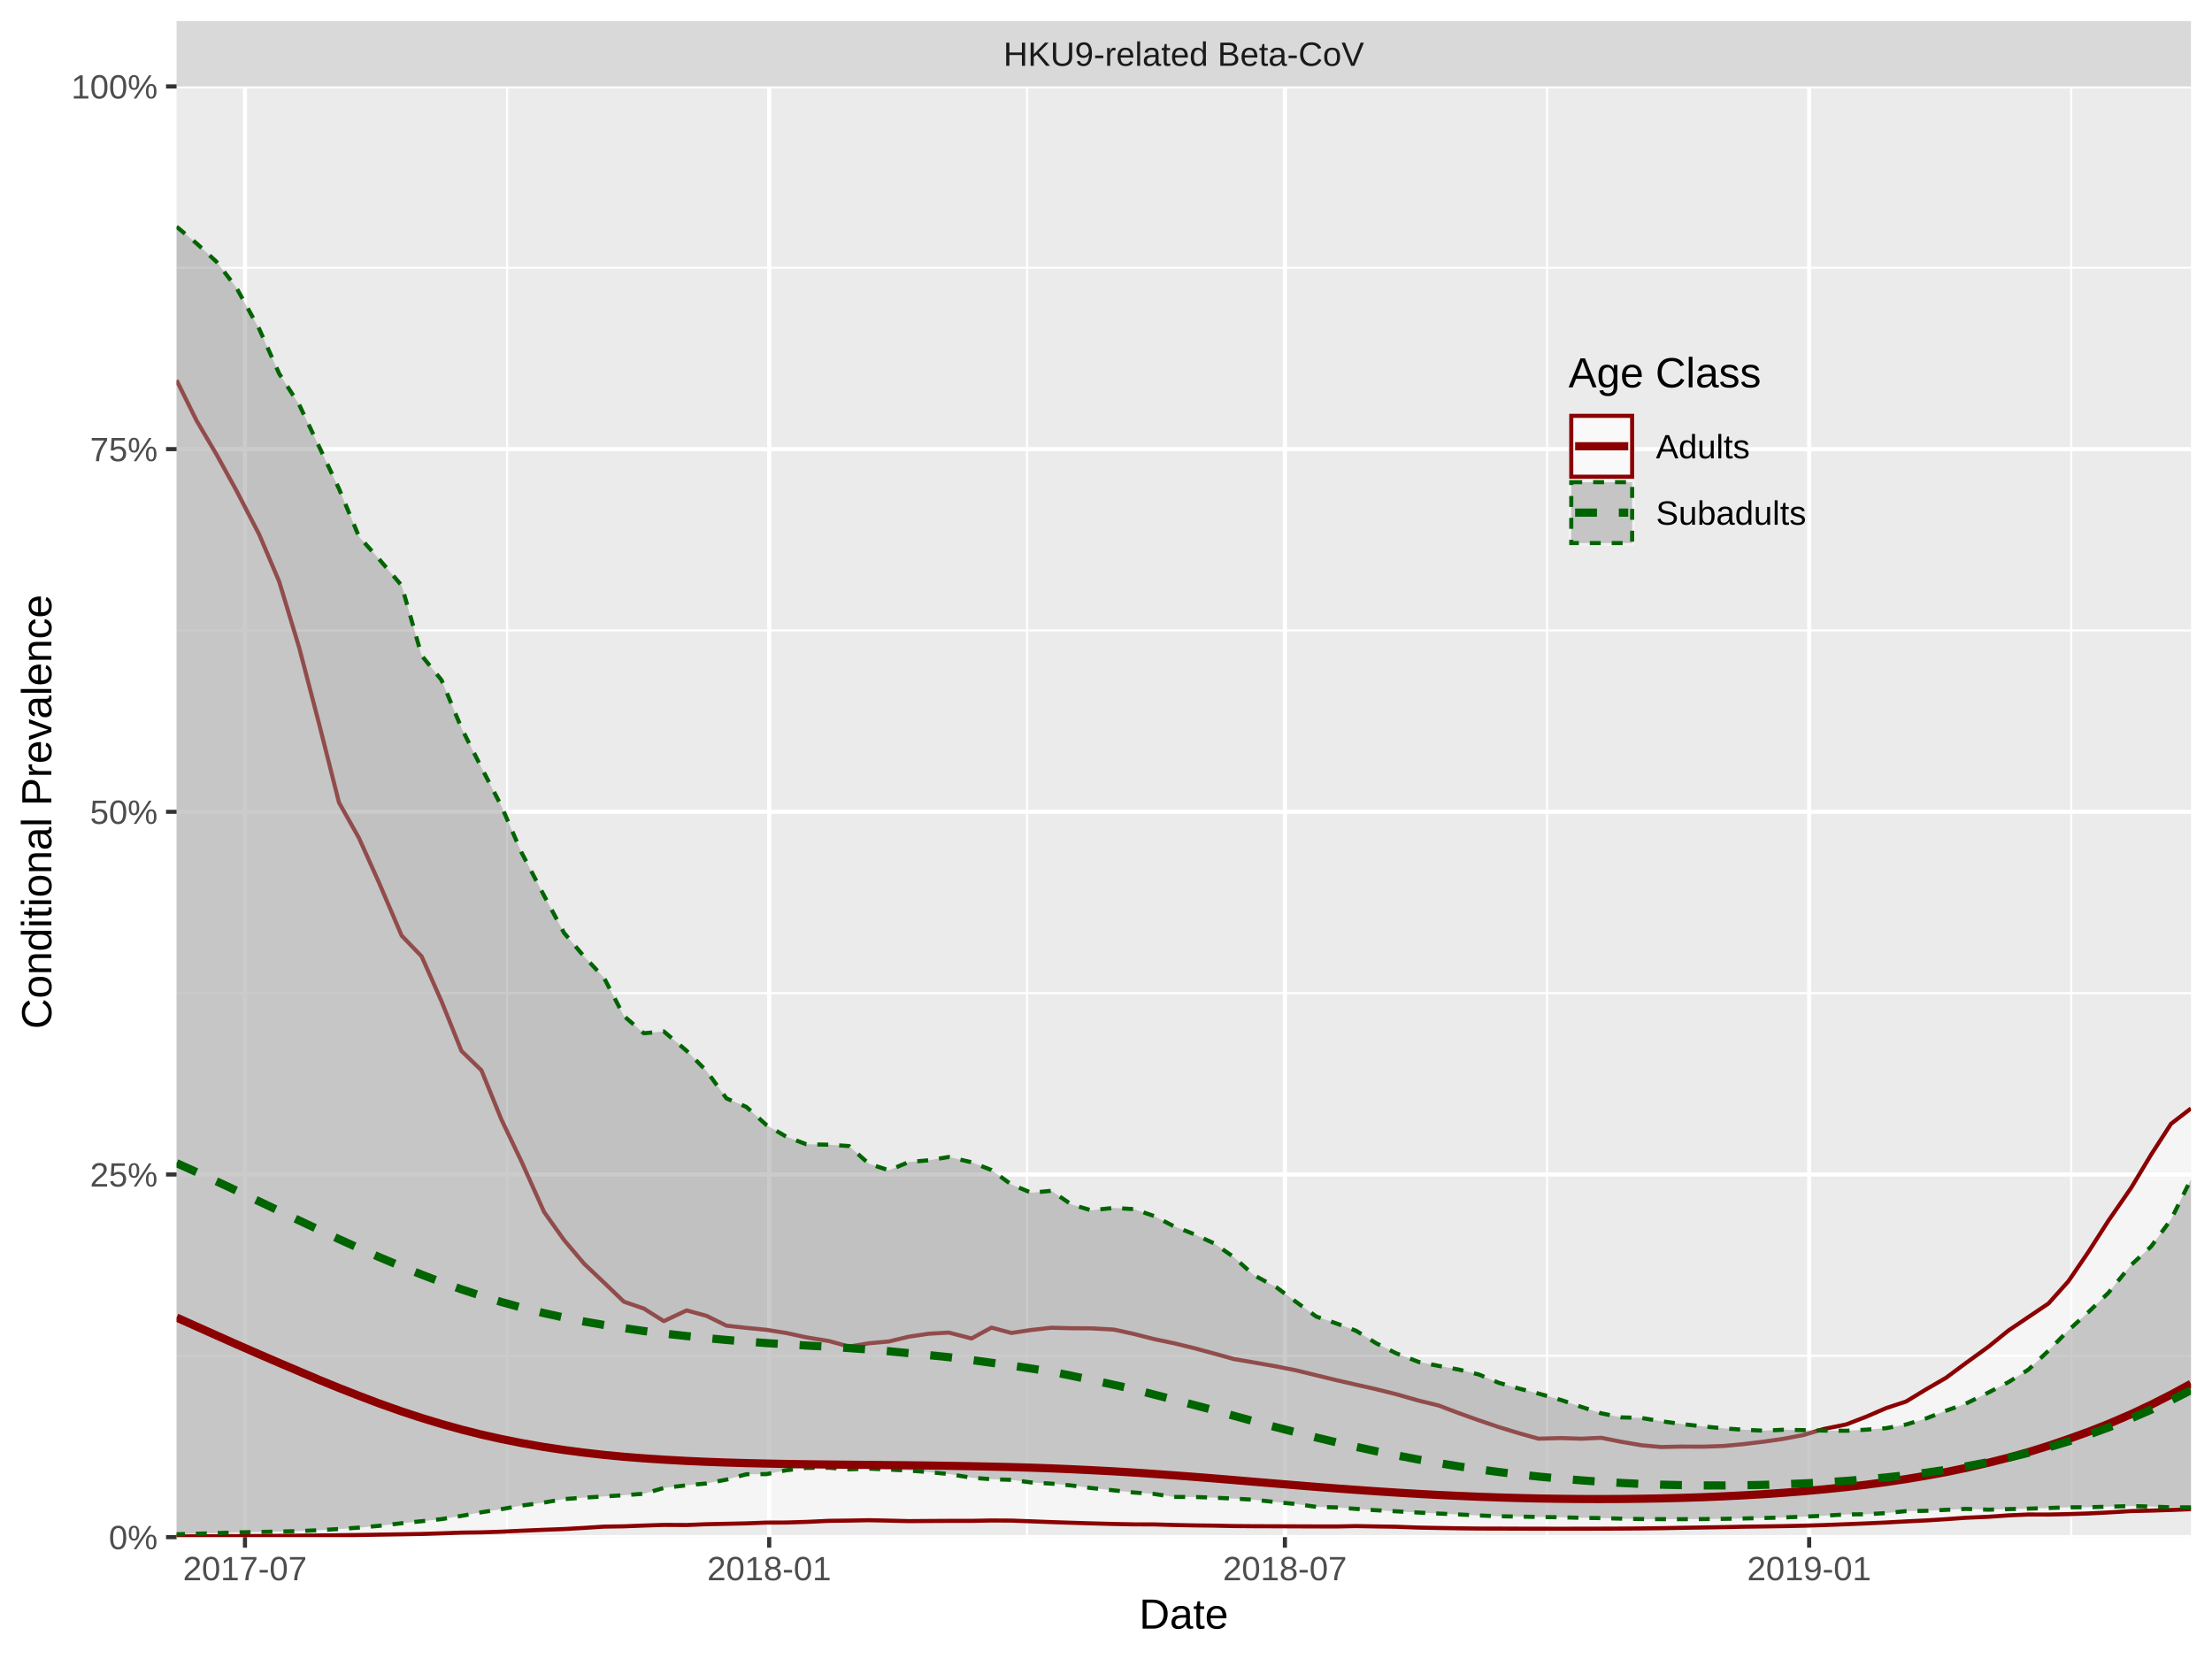
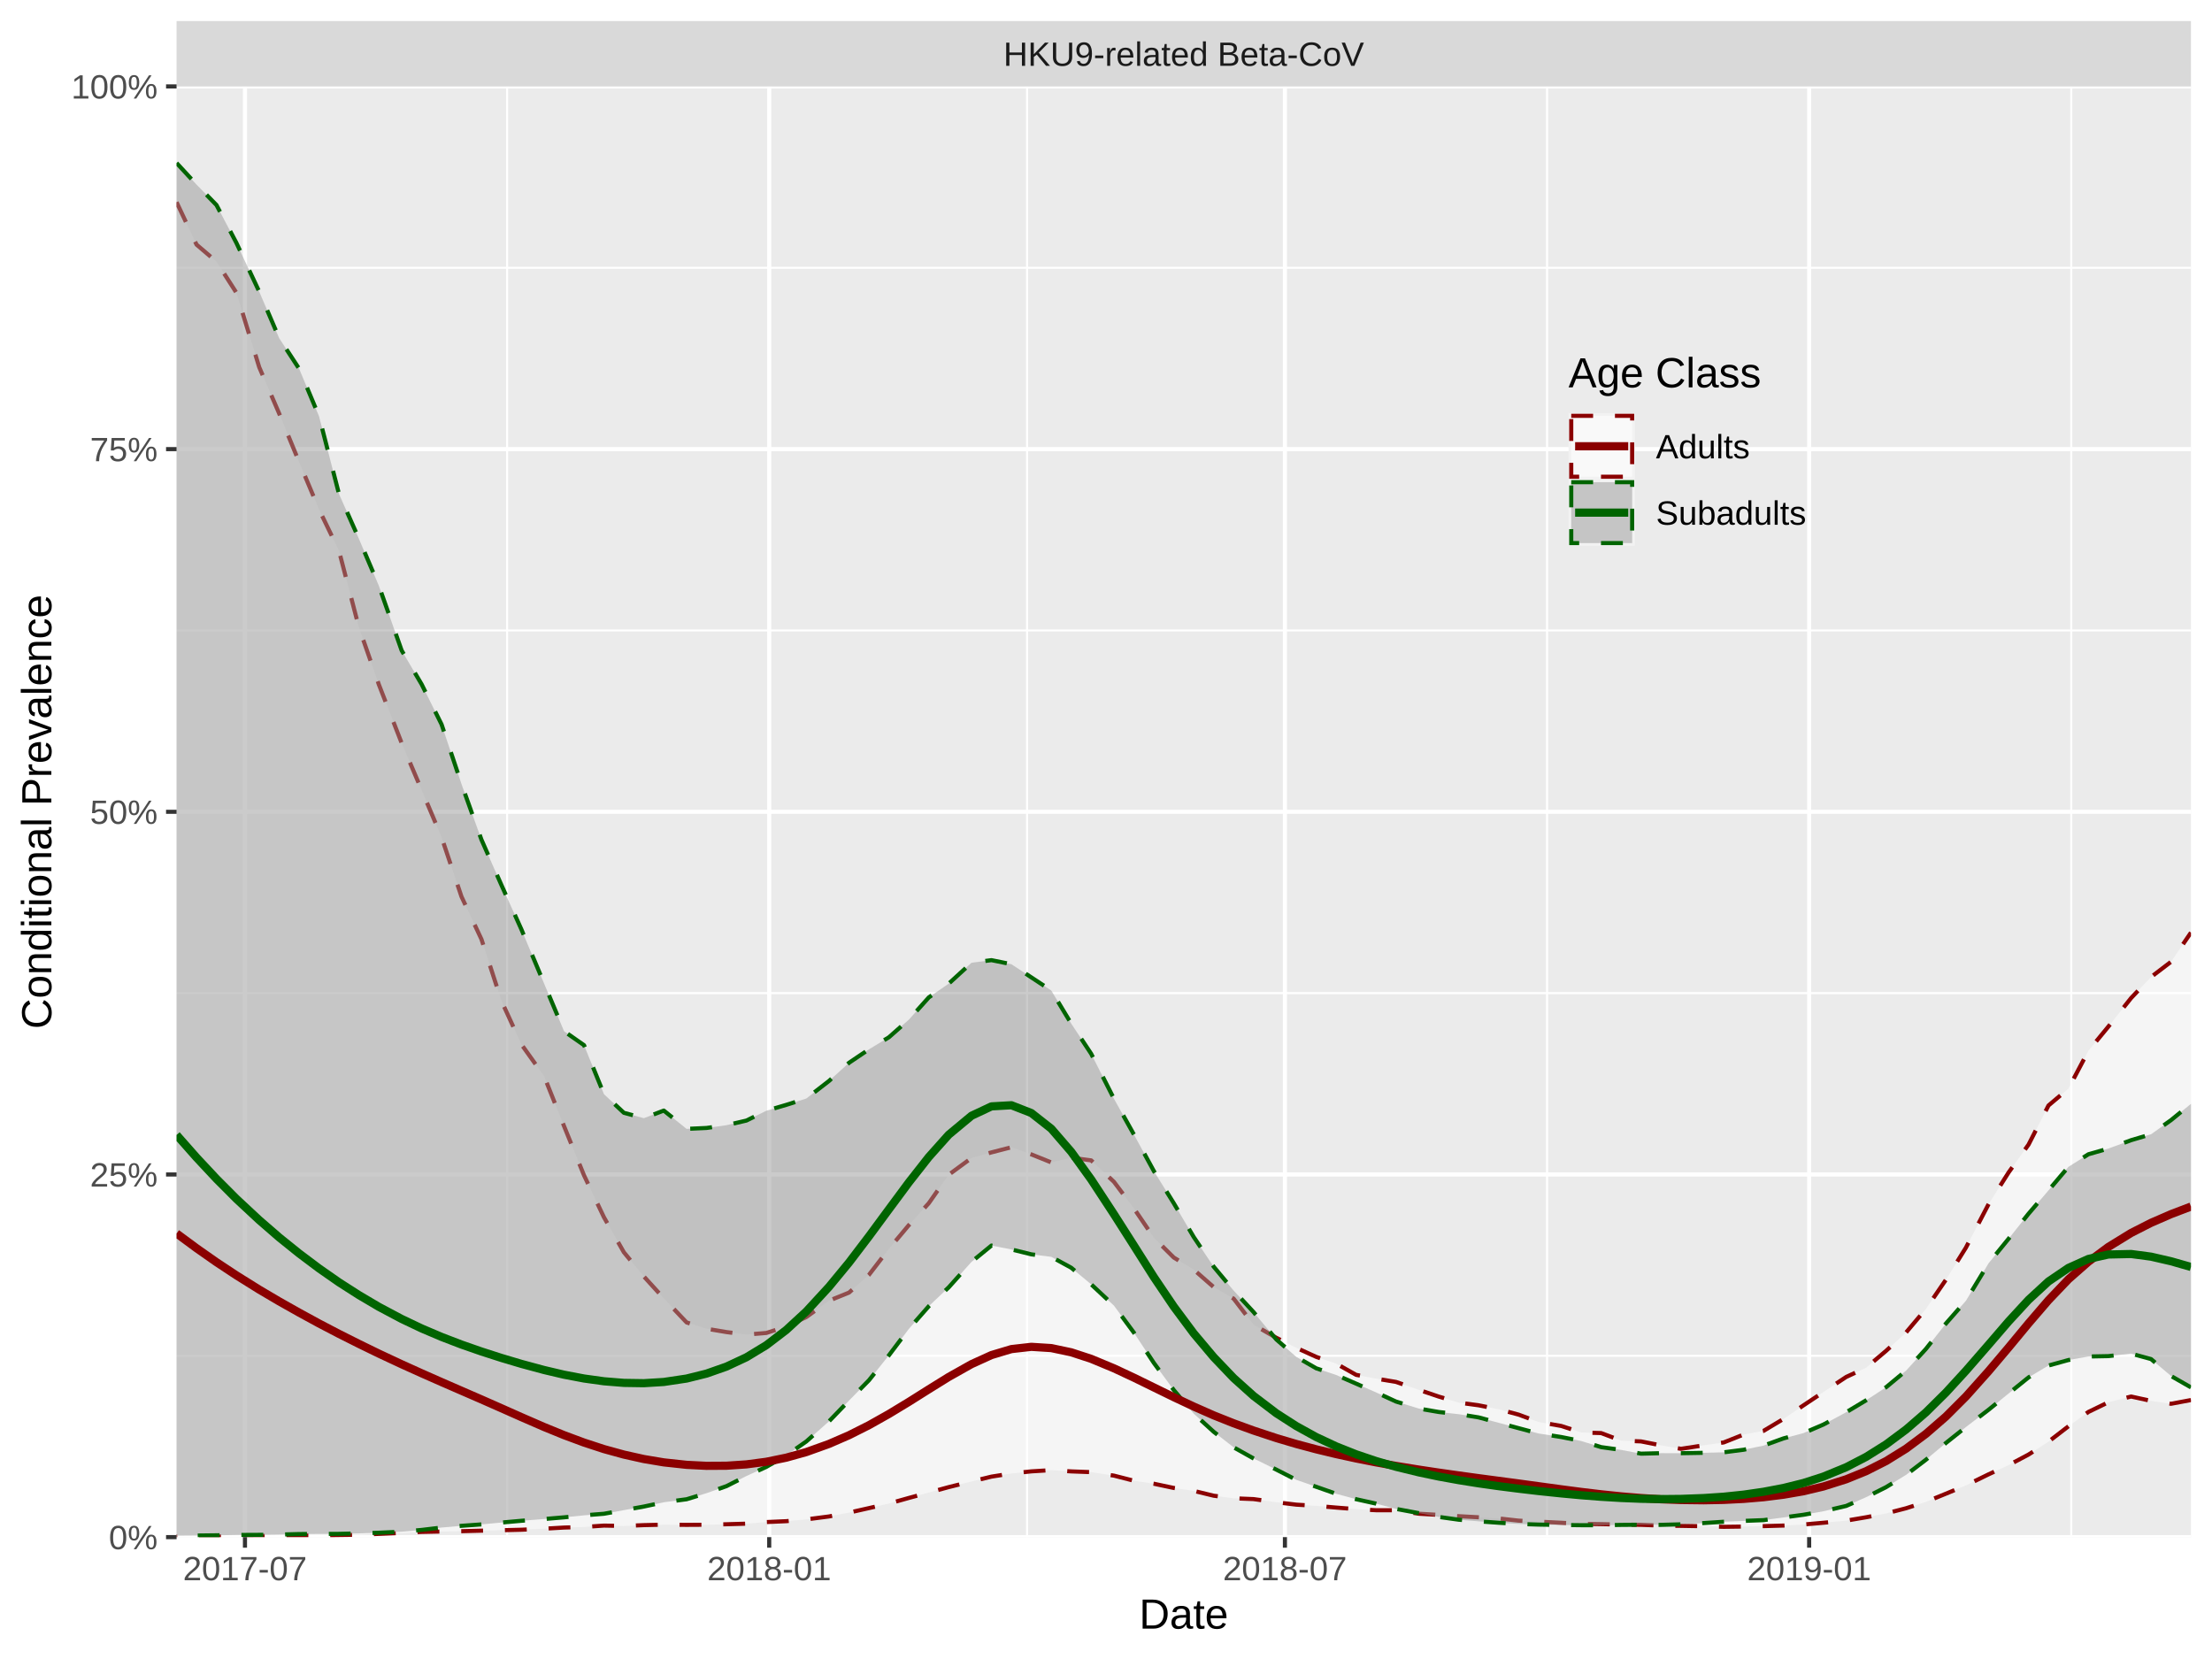
<svg xmlns="http://www.w3.org/2000/svg" class="svglite" width="576.00pt" height="432.00pt" viewBox="0 0 576.00 432.00">
  <defs>
    <style type="text/css">
    .svglite line, .svglite polyline, .svglite polygon, .svglite path, .svglite rect, .svglite circle {
      fill: none;
      stroke: #000000;
      stroke-linecap: round;
      stroke-linejoin: round;
      stroke-miterlimit: 10.00;
    }
    .svglite text {
      white-space: pre;
    }
  </style>
  </defs>
  <rect width="100%" height="100%" style="stroke: none; fill: #FFFFFF;" />
  <defs>
    <clipPath id="cpMC4wMHw1NzYuMDB8MC4wMHw0MzIuMDA=">
      <rect x="0.00" y="0.00" width="576.00" height="432.00" />
    </clipPath>
  </defs>
  <g clip-path="url(#cpMC4wMHw1NzYuMDB8MC4wMHw0MzIuMDA=)">
    <rect x="0.00" y="0.00" width="576.00" height="432.00" style="stroke-width: 1.07; stroke: #FFFFFF; fill: #FFFFFF;" />
  </g>
  <defs>
    <clipPath id="cpNDUuOTh8NTcwLjUyfDIyLjUwfDQwMC4yNw==">
      <rect x="45.98" y="22.50" width="524.54" height="377.76" />
    </clipPath>
  </defs>
  <g clip-path="url(#cpNDUuOTh8NTcwLjUyfDIyLjUwfDQwMC4yNw==)">
    <rect x="45.98" y="22.50" width="524.54" height="377.76" style="stroke-width: 1.07; stroke: none; fill: #EBEBEB;" />
    <polyline points="45.98,353.05 570.52,353.05 " style="stroke-width: 0.53; stroke: #FFFFFF; stroke-linecap: butt;" />
    <polyline points="45.98,258.61 570.52,258.61 " style="stroke-width: 0.53; stroke: #FFFFFF; stroke-linecap: butt;" />
    <polyline points="45.98,164.17 570.52,164.17 " style="stroke-width: 0.53; stroke: #FFFFFF; stroke-linecap: butt;" />
    <polyline points="45.98,69.73 570.52,69.73 " style="stroke-width: 0.53; stroke: #FFFFFF; stroke-linecap: butt;" />
    <polyline points="132.05,400.27 132.05,22.50 " style="stroke-width: 0.53; stroke: #FFFFFF; stroke-linecap: butt;" />
    <polyline points="267.45,400.27 267.45,22.50 " style="stroke-width: 0.53; stroke: #FFFFFF; stroke-linecap: butt;" />
    <polyline points="402.85,400.27 402.85,22.50 " style="stroke-width: 0.53; stroke: #FFFFFF; stroke-linecap: butt;" />
    <polyline points="539.36,400.27 539.36,22.50 " style="stroke-width: 0.53; stroke: #FFFFFF; stroke-linecap: butt;" />
    <polyline points="45.98,400.27 570.52,400.27 " style="stroke-width: 1.07; stroke: #FFFFFF; stroke-linecap: butt;" />
    <polyline points="45.98,305.83 570.52,305.83 " style="stroke-width: 1.07; stroke: #FFFFFF; stroke-linecap: butt;" />
    <polyline points="45.98,211.39 570.52,211.39 " style="stroke-width: 1.07; stroke: #FFFFFF; stroke-linecap: butt;" />
    <polyline points="45.98,116.95 570.52,116.95 " style="stroke-width: 1.07; stroke: #FFFFFF; stroke-linecap: butt;" />
    <polyline points="45.98,22.50 570.52,22.50 " style="stroke-width: 1.07; stroke: #FFFFFF; stroke-linecap: butt;" />
    <polyline points="63.79,400.27 63.79,22.50 " style="stroke-width: 1.07; stroke: #FFFFFF; stroke-linecap: butt;" />
    <polyline points="200.30,400.27 200.30,22.50 " style="stroke-width: 1.07; stroke: #FFFFFF; stroke-linecap: butt;" />
    <polyline points="334.59,400.27 334.59,22.50 " style="stroke-width: 1.07; stroke: #FFFFFF; stroke-linecap: butt;" />
    <polyline points="471.10,400.27 471.10,22.50 " style="stroke-width: 1.07; stroke: #FFFFFF; stroke-linecap: butt;" />
-     <polygon points="45.98,99.01 51.18,109.52 56.37,118.33 61.56,127.74 67.50,139.19 72.69,151.42 77.89,168.58 83.08,188.44 88.27,208.97 93.47,218.22 98.66,229.77 104.59,243.64 109.79,249.04 114.98,260.77 120.17,273.67 125.37,278.72 130.56,291.51 135.76,302.39 141.69,315.62 146.88,322.90 152.08,329.05 157.27,333.97 162.46,338.96 167.66,340.75 172.85,344.02 178.79,341.23 183.98,342.64 189.17,345.20 194.37,345.78 199.56,346.28 204.75,347.11 209.95,348.24 215.88,349.21 221.08,350.64 226.27,349.79 231.46,349.32 236.66,348.07 241.85,347.30 247.04,347.00 252.98,348.53 258.17,345.71 263.37,347.10 268.56,346.32 273.75,345.74 278.95,345.87 284.14,345.90 290.07,346.22 295.27,347.36 300.46,348.68 305.65,349.77 310.85,351.03 316.04,352.43 321.24,353.88 326.43,354.77 332.36,355.82 337.56,356.85 342.75,358.12 347.94,359.38 353.14,360.58 358.33,361.74 363.52,363.04 369.46,364.73 374.65,366.00 379.85,367.97 385.04,369.83 390.23,371.59 395.43,373.18 400.62,374.63 406.56,374.47 411.75,374.64 416.94,374.40 422.14,375.43 427.33,376.33 432.52,376.80 437.72,376.69 443.65,376.71 448.85,376.53 454.04,376.04 459.23,375.41 464.43,374.66 469.62,373.68 474.81,372.13 480.75,370.92 485.94,368.92 491.14,366.67 496.33,364.96 501.52,361.80 506.72,358.79 511.91,354.94 517.84,350.64 523.04,346.43 528.23,342.93 533.42,339.43 538.62,333.62 543.81,326.01 549.00,317.91 554.94,309.32 560.13,300.69 565.33,292.64 570.52,288.64 570.52,392.99 565.33,393.19 560.13,393.36 554.94,393.48 549.00,393.84 543.81,394.10 538.62,394.27 533.42,394.38 528.23,394.37 523.04,394.60 517.84,394.96 511.91,395.22 506.72,395.59 501.52,395.92 496.33,396.17 491.14,396.45 485.94,396.69 480.75,396.90 474.81,397.13 469.62,397.29 464.43,397.40 459.23,397.48 454.04,397.55 448.85,397.66 443.65,397.75 437.72,397.84 432.52,397.94 427.33,398.00 422.14,398.04 416.94,398.06 411.75,398.07 406.56,398.08 400.62,398.07 395.43,398.06 390.23,398.04 385.04,398.03 379.85,397.97 374.65,397.88 369.46,397.78 363.52,397.56 358.33,397.48 353.14,397.39 347.94,397.49 342.75,397.48 337.56,397.46 332.36,397.44 326.43,397.42 321.24,397.38 316.04,397.27 310.85,397.21 305.65,397.10 300.46,396.95 295.27,396.94 290.07,396.84 284.14,396.68 278.95,396.52 273.75,396.35 268.56,396.15 263.37,395.96 258.17,395.93 252.98,396.03 247.04,396.03 241.85,396.06 236.66,396.10 231.46,395.97 226.27,395.86 221.08,395.96 215.88,396.02 209.95,396.30 204.75,396.46 199.56,396.48 194.37,396.68 189.17,396.79 183.98,396.90 178.79,397.11 172.85,397.08 167.66,397.25 162.46,397.45 157.27,397.53 152.08,397.86 146.88,398.16 141.69,398.35 135.76,398.60 130.56,398.85 125.37,399.02 120.17,399.09 114.98,399.28 109.79,399.44 104.59,399.53 98.66,399.62 93.47,399.71 88.27,399.77 83.08,399.83 77.89,399.88 72.69,399.93 67.50,399.97 61.56,400.00 56.37,400.03 51.18,400.06 45.98,400.09 " style="stroke-width: 0.00; stroke: none; stroke-linecap: butt; fill: #FFFFFF; fill-opacity: 0.50;" />
-     <polyline points="45.98,99.01 51.18,109.52 56.37,118.33 61.56,127.74 67.50,139.19 72.69,151.42 77.89,168.58 83.08,188.44 88.27,208.97 93.47,218.22 98.66,229.77 104.59,243.64 109.79,249.04 114.98,260.77 120.17,273.67 125.37,278.72 130.56,291.51 135.76,302.39 141.69,315.62 146.88,322.90 152.08,329.05 157.27,333.97 162.46,338.96 167.66,340.75 172.85,344.02 178.79,341.23 183.98,342.64 189.17,345.20 194.37,345.78 199.56,346.28 204.75,347.11 209.95,348.24 215.88,349.21 221.08,350.64 226.27,349.79 231.46,349.32 236.66,348.07 241.85,347.30 247.04,347.00 252.98,348.53 258.17,345.71 263.37,347.10 268.56,346.32 273.75,345.74 278.95,345.87 284.14,345.90 290.07,346.22 295.27,347.36 300.46,348.68 305.65,349.77 310.85,351.03 316.04,352.43 321.24,353.88 326.43,354.77 332.36,355.82 337.56,356.85 342.75,358.12 347.94,359.38 353.14,360.58 358.33,361.74 363.52,363.04 369.46,364.73 374.65,366.00 379.85,367.97 385.04,369.83 390.23,371.59 395.43,373.18 400.62,374.63 406.56,374.47 411.75,374.64 416.94,374.40 422.14,375.43 427.33,376.33 432.52,376.80 437.72,376.69 443.65,376.71 448.85,376.53 454.04,376.04 459.23,375.41 464.43,374.66 469.62,373.68 474.81,372.13 480.75,370.92 485.94,368.92 491.14,366.67 496.33,364.96 501.52,361.80 506.72,358.79 511.91,354.94 517.84,350.64 523.04,346.43 528.23,342.93 533.42,339.43 538.62,333.62 543.81,326.01 549.00,317.91 554.94,309.32 560.13,300.69 565.33,292.64 570.52,288.64 " style="stroke-width: 1.07; stroke: #8B0000; stroke-linecap: butt;" />
-     <polyline points="570.52,392.99 565.33,393.19 560.13,393.36 554.94,393.48 549.00,393.84 543.81,394.10 538.62,394.27 533.42,394.38 528.23,394.37 523.04,394.60 517.84,394.96 511.91,395.22 506.72,395.59 501.52,395.92 496.33,396.17 491.14,396.45 485.94,396.69 480.75,396.90 474.81,397.13 469.62,397.29 464.43,397.40 459.23,397.48 454.04,397.55 448.85,397.66 443.65,397.75 437.72,397.84 432.52,397.94 427.33,398.00 422.14,398.04 416.94,398.06 411.75,398.07 406.56,398.08 400.62,398.07 395.43,398.06 390.23,398.04 385.04,398.03 379.85,397.97 374.65,397.88 369.46,397.78 363.52,397.56 358.33,397.48 353.14,397.39 347.94,397.49 342.75,397.48 337.56,397.46 332.36,397.44 326.43,397.42 321.24,397.38 316.04,397.27 310.85,397.21 305.65,397.10 300.46,396.95 295.27,396.94 290.07,396.84 284.14,396.68 278.95,396.52 273.75,396.35 268.56,396.15 263.37,395.96 258.17,395.93 252.98,396.03 247.04,396.03 241.85,396.06 236.66,396.10 231.46,395.97 226.27,395.86 221.08,395.96 215.88,396.02 209.95,396.30 204.75,396.46 199.56,396.48 194.37,396.68 189.17,396.79 183.98,396.90 178.79,397.11 172.85,397.08 167.66,397.25 162.46,397.45 157.27,397.53 152.08,397.86 146.88,398.16 141.69,398.35 135.76,398.60 130.56,398.85 125.37,399.02 120.17,399.09 114.98,399.28 109.79,399.44 104.59,399.53 98.66,399.62 93.47,399.71 88.27,399.77 83.08,399.83 77.89,399.88 72.69,399.93 67.50,399.97 61.56,400.00 56.37,400.03 51.18,400.06 45.98,400.09 " style="stroke-width: 1.07; stroke: #8B0000; stroke-linecap: butt;" />
-     <polygon points="45.98,59.03 51.18,63.37 56.37,68.16 61.56,74.92 67.50,85.65 72.69,97.28 77.89,105.34 83.08,116.26 88.27,127.26 93.47,139.72 98.66,145.53 104.59,152.47 109.79,170.70 114.98,177.10 120.17,189.59 125.37,199.89 130.56,209.90 135.76,221.90 141.69,233.25 146.88,242.93 152.08,249.05 157.27,254.59 162.46,264.57 167.66,269.06 172.85,268.58 178.79,273.62 183.98,278.88 189.17,286.02 194.37,288.25 199.56,292.93 204.75,296.00 209.95,297.96 215.88,298.08 221.08,298.43 226.27,303.05 231.46,304.74 236.66,302.59 241.85,302.13 247.04,301.28 252.98,302.64 258.17,304.67 263.37,308.46 268.56,310.59 273.75,310.08 278.95,313.62 284.14,315.15 290.07,314.53 295.27,314.86 300.46,316.63 305.65,319.30 310.85,321.34 316.04,323.72 321.24,327.31 326.43,332.00 332.36,335.21 337.56,339.06 342.75,342.83 347.94,344.60 353.14,346.54 358.33,349.77 363.52,352.38 369.46,354.66 374.65,355.68 379.85,356.63 385.04,357.90 390.23,360.06 395.43,361.55 400.62,362.88 406.56,364.58 411.75,366.34 416.94,368.02 422.14,369.08 427.33,369.22 432.52,370.07 437.72,370.79 443.65,371.45 448.85,371.94 454.04,372.30 459.23,372.54 464.43,372.30 469.62,372.41 474.81,372.52 480.75,372.57 485.94,372.28 491.14,371.90 496.33,370.94 501.52,369.37 506.72,367.36 511.91,365.50 517.84,362.58 523.04,359.88 528.23,356.62 533.42,351.72 538.62,346.40 543.81,341.68 549.00,336.67 554.94,329.39 560.13,324.60 565.33,317.56 570.52,307.11 570.52,392.50 565.33,392.50 560.13,392.30 554.94,392.18 549.00,392.34 543.81,392.48 538.62,392.50 533.42,392.68 528.23,392.85 523.04,392.97 517.84,393.12 511.91,392.91 506.72,393.16 501.52,393.41 496.33,393.49 491.14,394.00 485.94,394.31 480.75,394.35 474.81,394.70 469.62,394.94 464.43,395.14 459.23,395.29 454.04,395.41 448.85,395.50 443.65,395.56 437.72,395.59 432.52,395.58 427.33,395.55 422.14,395.45 416.94,395.31 411.75,395.24 406.56,395.10 400.62,395.02 395.43,394.91 390.23,394.83 385.04,394.62 379.85,394.36 374.65,394.13 369.46,393.87 363.52,393.54 358.33,393.26 353.14,392.91 347.94,392.52 342.75,392.38 337.56,391.65 332.36,391.15 326.43,390.52 321.24,390.23 316.04,389.99 310.85,389.80 305.65,389.80 300.46,389.01 295.27,388.65 290.07,388.09 284.14,387.48 278.95,386.81 273.75,386.33 268.56,386.03 263.37,385.35 258.17,385.18 252.98,384.80 247.04,383.83 241.85,383.33 236.66,382.93 231.46,382.67 226.27,382.43 221.08,382.61 215.88,382.20 209.95,382.24 204.75,382.85 199.56,383.86 194.37,383.89 189.17,385.29 183.98,386.29 178.79,386.77 172.85,387.46 167.66,388.97 162.46,389.35 157.27,389.67 152.08,389.98 146.88,390.36 141.69,391.25 135.76,392.06 130.56,392.98 125.37,393.79 120.17,394.73 114.98,395.57 109.79,396.12 104.59,396.65 98.66,397.33 93.47,397.79 88.27,398.15 83.08,398.46 77.89,398.69 72.69,398.81 67.50,398.92 61.56,399.04 56.37,399.22 51.18,399.38 45.98,399.51 " style="stroke-width: 0.00; stroke: none; stroke-linecap: butt; fill: #999999; fill-opacity: 0.50;" />
-     <polyline points="45.98,59.03 51.18,63.37 56.37,68.16 61.56,74.92 67.50,85.65 72.69,97.28 77.89,105.34 83.08,116.26 88.27,127.26 93.47,139.72 98.66,145.53 104.59,152.47 109.79,170.70 114.98,177.10 120.17,189.59 125.37,199.89 130.56,209.90 135.76,221.90 141.69,233.25 146.88,242.93 152.08,249.05 157.27,254.59 162.46,264.57 167.66,269.06 172.85,268.58 178.79,273.62 183.98,278.88 189.17,286.02 194.37,288.25 199.56,292.93 204.75,296.00 209.95,297.96 215.88,298.08 221.08,298.43 226.27,303.05 231.46,304.74 236.66,302.59 241.85,302.13 247.04,301.28 252.98,302.64 258.17,304.67 263.37,308.46 268.56,310.59 273.75,310.08 278.95,313.62 284.14,315.15 290.07,314.53 295.27,314.86 300.46,316.63 305.65,319.30 310.85,321.34 316.04,323.72 321.24,327.31 326.43,332.00 332.36,335.21 337.56,339.06 342.75,342.83 347.94,344.60 353.14,346.54 358.33,349.77 363.52,352.38 369.46,354.66 374.65,355.68 379.85,356.63 385.04,357.90 390.23,360.06 395.43,361.55 400.62,362.88 406.56,364.58 411.75,366.34 416.94,368.02 422.14,369.08 427.33,369.22 432.52,370.07 437.72,370.79 443.65,371.45 448.85,371.94 454.04,372.30 459.23,372.54 464.43,372.30 469.62,372.41 474.81,372.52 480.75,372.57 485.94,372.28 491.14,371.90 496.33,370.94 501.52,369.37 506.72,367.36 511.91,365.50 517.84,362.58 523.04,359.88 528.23,356.62 533.42,351.72 538.62,346.40 543.81,341.68 549.00,336.67 554.94,329.39 560.13,324.60 565.33,317.56 570.52,307.11 " style="stroke-width: 1.07; stroke: #006400; stroke-dasharray: 2.85,2.85; stroke-linecap: butt;" />
-     <polyline points="570.52,392.50 565.33,392.50 560.13,392.30 554.94,392.18 549.00,392.34 543.81,392.48 538.62,392.50 533.42,392.68 528.23,392.85 523.04,392.97 517.84,393.12 511.91,392.91 506.72,393.16 501.52,393.41 496.33,393.49 491.14,394.00 485.94,394.31 480.75,394.35 474.81,394.70 469.62,394.94 464.43,395.14 459.23,395.29 454.04,395.41 448.85,395.50 443.65,395.56 437.72,395.59 432.52,395.58 427.33,395.55 422.14,395.45 416.94,395.31 411.75,395.24 406.56,395.10 400.62,395.02 395.43,394.91 390.23,394.83 385.04,394.62 379.85,394.36 374.65,394.13 369.46,393.87 363.52,393.54 358.33,393.26 353.14,392.91 347.94,392.52 342.75,392.38 337.56,391.65 332.36,391.15 326.43,390.52 321.24,390.23 316.04,389.99 310.85,389.80 305.65,389.80 300.46,389.01 295.27,388.65 290.07,388.09 284.14,387.48 278.95,386.81 273.75,386.33 268.56,386.03 263.37,385.35 258.17,385.18 252.98,384.80 247.04,383.83 241.85,383.33 236.66,382.93 231.46,382.67 226.27,382.43 221.08,382.61 215.88,382.20 209.95,382.24 204.75,382.85 199.56,383.86 194.37,383.89 189.17,385.29 183.98,386.29 178.79,386.77 172.85,387.46 167.66,388.97 162.46,389.35 157.27,389.67 152.08,389.98 146.88,390.36 141.69,391.25 135.76,392.06 130.56,392.98 125.37,393.79 120.17,394.73 114.98,395.57 109.79,396.12 104.59,396.65 98.66,397.33 93.47,397.79 88.27,398.15 83.08,398.46 77.89,398.69 72.69,398.81 67.50,398.92 61.56,399.04 56.37,399.22 51.18,399.38 45.98,399.51 " style="stroke-width: 1.07; stroke: #006400; stroke-dasharray: 2.85,2.85; stroke-linecap: butt;" />
-     <polyline points="45.98,343.09 51.18,345.42 56.37,347.74 61.56,350.05 67.50,352.65 72.69,354.89 77.89,357.10 83.08,359.30 88.27,361.42 93.47,363.46 98.66,365.43 104.59,367.53 109.79,369.24 114.98,370.81 120.17,372.25 125.37,373.56 130.56,374.72 135.76,375.76 141.69,376.80 146.88,377.58 152.08,378.26 157.27,378.85 162.46,379.34 167.66,379.75 172.85,380.09 178.79,380.42 183.98,380.65 189.17,380.84 194.37,380.99 199.56,381.11 204.75,381.21 209.95,381.29 215.88,381.36 221.08,381.41 226.27,381.46 231.46,381.51 236.66,381.56 241.85,381.62 247.04,381.70 252.98,381.80 258.17,381.91 263.37,382.03 268.56,382.18 273.75,382.36 278.95,382.58 284.14,382.83 290.07,383.14 295.27,383.45 300.46,383.80 305.65,384.17 310.85,384.56 316.04,384.97 321.24,385.40 326.43,385.84 332.36,386.33 337.56,386.76 342.75,387.18 347.94,387.58 353.14,387.96 358.33,388.32 363.52,388.66 369.46,389.01 374.65,389.29 379.85,389.53 385.04,389.75 390.23,389.93 395.43,390.08 400.62,390.20 406.56,390.29 411.75,390.34 416.94,390.35 422.14,390.33 427.33,390.27 432.52,390.18 437.72,390.05 443.65,389.86 448.85,389.64 454.04,389.38 459.23,389.08 464.43,388.72 469.62,388.31 474.81,387.84 480.75,387.23 485.94,386.62 491.14,385.93 496.33,385.15 501.52,384.28 506.72,383.33 511.91,382.25 517.84,380.88 523.04,379.57 528.23,378.11 533.42,376.49 538.62,374.71 543.81,372.84 549.00,370.80 554.94,368.24 560.13,365.80 565.33,363.16 570.52,360.35 " style="stroke-width: 2.13; stroke: #8B0000; stroke-linecap: butt;" />
-     <polyline points="45.98,302.88 51.18,305.22 56.37,307.61 61.56,310.04 67.50,312.85 72.69,315.33 77.89,317.81 83.08,320.25 88.27,322.67 93.47,325.03 98.66,327.31 104.59,329.82 109.79,331.91 114.98,333.89 120.17,335.74 125.37,337.46 130.56,339.04 135.76,340.48 141.69,341.95 146.88,343.09 152.08,344.12 157.27,345.01 162.46,345.83 167.66,346.59 172.85,347.25 178.79,347.90 183.98,348.44 189.17,348.92 194.37,349.35 199.56,349.73 204.75,350.06 209.95,350.37 215.88,350.69 221.08,351.04 226.27,351.41 231.46,351.86 236.66,352.36 241.85,352.87 247.04,353.40 252.98,354.15 258.17,354.86 263.37,355.59 268.56,356.37 273.75,357.18 278.95,358.23 284.14,359.32 290.07,360.61 295.27,361.78 300.46,363.13 305.65,364.48 310.85,365.84 316.04,367.20 321.24,368.66 326.43,370.08 332.36,371.66 337.56,373.00 342.75,374.32 347.94,375.57 353.14,376.76 358.33,377.89 363.52,378.95 369.46,380.08 374.65,380.99 379.85,381.84 385.04,382.61 390.23,383.30 395.43,383.93 400.62,384.49 406.56,385.05 411.75,385.48 416.94,385.84 422.14,386.15 427.33,386.41 432.52,386.60 437.72,386.72 443.65,386.80 448.85,386.81 454.04,386.76 459.23,386.65 464.43,386.49 469.62,386.28 474.81,386.01 480.75,385.63 485.94,385.21 491.14,384.72 496.33,384.15 501.52,383.50 506.72,382.73 511.91,381.85 517.84,380.72 523.04,379.58 528.23,378.31 533.42,376.90 538.62,375.34 543.81,373.61 549.00,371.72 554.94,369.35 560.13,367.09 565.33,364.64 570.52,362.01 " style="stroke-width: 2.13; stroke: #006400; stroke-dasharray: 5.69,5.69; stroke-linecap: butt;" />
+     <polygon points="45.98,52.64 51.18,63.70 56.37,68.13 61.56,76.23 67.50,95.62 72.69,107.67 77.89,120.32 83.08,132.68 88.27,143.42 93.47,163.42 98.66,178.27 104.59,193.49 109.79,205.72 114.98,218.01 120.17,233.48 125.37,244.58 130.56,260.60 135.76,271.94 141.69,280.25 146.88,293.25 152.08,306.06 157.27,316.98 162.46,326.10 167.66,332.39 172.85,338.09 178.79,344.36 183.98,346.00 189.17,346.87 194.37,347.53 199.56,347.10 204.75,345.41 209.95,342.96 215.88,338.70 221.08,336.59 226.27,331.97 231.46,325.22 236.66,319.02 241.85,313.32 247.04,305.90 252.98,301.54 258.17,300.08 263.37,298.74 268.56,300.60 273.75,302.69 278.95,301.48 284.14,302.16 290.07,307.75 295.27,314.67 300.46,322.30 305.65,327.46 310.85,330.61 316.04,335.16 321.24,338.17 326.43,344.96 332.36,348.36 337.56,350.97 342.75,353.33 347.94,355.09 353.14,358.01 358.33,358.99 363.52,359.85 369.46,361.91 374.65,363.67 379.85,365.24 385.04,365.94 390.23,366.97 395.43,368.36 400.62,370.28 406.56,371.32 411.75,373.01 416.94,373.17 422.14,375.13 427.33,375.34 432.52,376.37 437.72,377.27 443.65,376.36 448.85,375.61 454.04,373.55 459.23,372.59 464.43,369.48 469.62,365.95 474.81,362.49 480.75,358.55 485.94,356.15 491.14,351.75 496.33,346.98 501.52,340.83 506.72,333.23 511.91,324.90 517.84,313.52 523.04,305.30 528.23,298.05 533.42,287.87 538.62,283.47 543.81,273.64 549.00,267.34 554.94,259.88 560.13,254.41 565.33,250.45 570.52,242.84 570.52,364.57 565.33,365.54 560.13,364.79 554.94,363.65 549.00,365.15 543.81,367.67 538.62,371.40 533.42,375.41 528.23,378.76 523.04,381.51 517.84,383.90 511.91,386.80 506.72,388.95 501.52,391.08 496.33,392.75 491.14,394.09 485.94,395.09 480.75,395.97 474.81,396.52 469.62,396.98 464.43,397.25 459.23,397.40 454.04,397.51 448.85,397.58 443.65,397.43 437.72,397.33 432.52,397.26 427.33,397.06 422.14,396.99 416.94,396.88 411.75,396.80 406.56,396.52 400.62,396.23 395.43,395.97 390.23,395.39 385.04,395.10 379.85,394.81 374.65,394.47 369.46,394.17 363.52,393.26 358.33,393.26 353.14,392.98 347.94,392.57 342.75,392.12 337.56,391.81 332.36,391.18 326.43,390.36 321.24,390.15 316.04,389.48 310.85,388.22 305.65,387.46 300.46,386.36 295.27,385.58 290.07,384.25 284.14,383.34 278.95,383.15 273.75,382.82 268.56,383.14 263.37,383.69 258.17,384.51 252.98,385.77 247.04,387.24 241.85,388.66 236.66,390.06 231.46,391.52 226.27,392.71 221.08,393.88 215.88,394.88 209.95,395.65 204.75,396.11 199.56,396.34 194.37,396.76 189.17,396.91 183.98,397.04 178.79,397.07 172.85,397.02 167.66,397.14 162.46,397.36 157.27,397.26 152.08,397.62 146.88,397.77 141.69,398.07 135.76,398.34 130.56,398.47 125.37,398.58 120.17,398.72 114.98,398.80 109.79,398.91 104.59,399.17 98.66,399.42 93.47,399.64 88.27,399.71 83.08,399.78 77.89,399.82 72.69,399.85 67.50,399.95 61.56,400.02 56.37,400.06 51.18,400.08 45.98,400.09 " style="stroke-width: 0.00; stroke: none; stroke-linecap: butt; fill: #FFFFFF; fill-opacity: 0.50;" />
+     <polyline points="45.98,52.64 51.18,63.70 56.37,68.13 61.56,76.23 67.50,95.62 72.69,107.67 77.89,120.32 83.08,132.68 88.27,143.42 93.47,163.42 98.66,178.27 104.59,193.49 109.79,205.72 114.98,218.01 120.17,233.48 125.37,244.58 130.56,260.60 135.76,271.94 141.69,280.25 146.88,293.25 152.08,306.06 157.27,316.98 162.46,326.10 167.66,332.39 172.85,338.09 178.79,344.36 183.98,346.00 189.17,346.87 194.37,347.53 199.56,347.10 204.75,345.41 209.95,342.96 215.88,338.70 221.08,336.59 226.27,331.97 231.46,325.22 236.66,319.02 241.85,313.32 247.04,305.90 252.98,301.54 258.17,300.08 263.37,298.74 268.56,300.60 273.75,302.69 278.95,301.48 284.14,302.16 290.07,307.75 295.27,314.67 300.46,322.30 305.65,327.46 310.85,330.61 316.04,335.16 321.24,338.17 326.43,344.96 332.36,348.36 337.56,350.97 342.75,353.33 347.94,355.09 353.14,358.01 358.33,358.99 363.52,359.85 369.46,361.91 374.65,363.67 379.85,365.24 385.04,365.94 390.23,366.97 395.43,368.36 400.62,370.28 406.56,371.32 411.75,373.01 416.94,373.17 422.14,375.13 427.33,375.34 432.52,376.37 437.72,377.27 443.65,376.36 448.85,375.61 454.04,373.55 459.23,372.59 464.43,369.48 469.62,365.95 474.81,362.49 480.75,358.55 485.94,356.15 491.14,351.75 496.33,346.98 501.52,340.83 506.72,333.23 511.91,324.90 517.84,313.52 523.04,305.30 528.23,298.05 533.42,287.87 538.62,283.47 543.81,273.64 549.00,267.34 554.94,259.88 560.13,254.41 565.33,250.45 570.52,242.84 " style="stroke-width: 1.07; stroke: #8B0000; stroke-dasharray: 5.69,5.69; stroke-linecap: butt;" />
+     <polyline points="570.52,364.57 565.33,365.54 560.13,364.79 554.94,363.65 549.00,365.15 543.81,367.67 538.62,371.40 533.42,375.41 528.23,378.76 523.04,381.51 517.84,383.90 511.91,386.80 506.72,388.95 501.52,391.08 496.33,392.75 491.14,394.09 485.94,395.09 480.75,395.97 474.81,396.52 469.62,396.98 464.43,397.25 459.23,397.40 454.04,397.51 448.85,397.58 443.65,397.43 437.72,397.33 432.52,397.26 427.33,397.06 422.14,396.99 416.94,396.88 411.75,396.80 406.56,396.52 400.62,396.23 395.43,395.97 390.23,395.39 385.04,395.10 379.85,394.81 374.65,394.47 369.46,394.17 363.52,393.26 358.33,393.26 353.14,392.98 347.94,392.57 342.75,392.12 337.56,391.81 332.36,391.18 326.43,390.36 321.24,390.15 316.04,389.48 310.85,388.22 305.65,387.46 300.46,386.36 295.27,385.58 290.07,384.25 284.14,383.34 278.95,383.15 273.75,382.82 268.56,383.14 263.37,383.69 258.17,384.51 252.98,385.77 247.04,387.24 241.85,388.66 236.66,390.06 231.46,391.52 226.27,392.71 221.08,393.88 215.88,394.88 209.95,395.65 204.75,396.11 199.56,396.34 194.37,396.76 189.17,396.91 183.98,397.04 178.79,397.07 172.85,397.02 167.66,397.14 162.46,397.36 157.27,397.26 152.08,397.62 146.88,397.77 141.69,398.07 135.76,398.34 130.56,398.47 125.37,398.58 120.17,398.72 114.98,398.80 109.79,398.91 104.59,399.17 98.66,399.42 93.47,399.64 88.27,399.71 83.08,399.78 77.89,399.82 72.69,399.85 67.50,399.95 61.56,400.02 56.37,400.06 51.18,400.08 45.98,400.09 " style="stroke-width: 1.07; stroke: #8B0000; stroke-dasharray: 5.69,5.69; stroke-linecap: butt;" />
+     <polygon points="45.98,42.44 51.18,48.07 56.37,53.39 61.56,63.25 67.50,75.94 72.69,88.05 77.89,96.01 83.08,108.41 88.27,128.62 93.47,140.33 98.66,152.55 104.59,169.38 109.79,178.18 114.98,188.62 120.17,204.16 125.37,218.65 130.56,230.44 135.76,241.98 141.69,256.13 146.88,268.53 152.08,272.16 157.27,284.92 162.46,289.77 167.66,291.17 172.85,289.19 178.79,293.96 183.98,293.72 189.17,293.00 194.37,291.79 199.56,289.23 204.75,287.70 209.95,286.06 215.88,281.47 221.08,276.75 226.27,273.25 231.46,270.11 236.66,265.52 241.85,259.73 247.04,256.14 252.98,250.70 258.17,250.02 263.37,251.08 268.56,254.51 273.75,257.93 278.95,266.55 284.14,274.40 290.07,286.11 295.27,295.43 300.46,304.94 305.65,313.32 310.85,322.12 316.04,329.84 321.24,336.07 326.43,341.67 332.36,348.80 337.56,353.33 342.75,356.31 347.94,358.04 353.14,360.30 358.33,362.58 363.52,364.96 369.46,366.79 374.65,367.68 379.85,368.25 385.04,369.09 390.23,370.49 395.43,371.89 400.62,373.27 406.56,374.20 411.75,375.24 416.94,376.83 422.14,377.55 427.33,378.53 432.52,378.40 437.72,378.41 443.65,378.31 448.85,378.18 454.04,377.51 459.23,376.43 464.43,374.55 469.62,373.18 474.81,370.95 480.75,367.74 485.94,364.63 491.14,361.23 496.33,356.91 501.52,351.24 506.72,344.64 511.91,338.73 517.84,328.93 523.04,322.56 528.23,316.05 533.42,309.98 538.62,303.84 543.81,300.57 549.00,299.09 554.94,296.90 560.13,295.36 565.33,291.68 570.52,287.44 570.52,361.27 565.33,358.30 560.13,353.90 554.94,352.48 549.00,353.13 543.81,353.23 538.62,354.15 533.42,355.58 528.23,358.67 523.04,362.86 517.84,367.08 511.91,371.61 506.72,375.74 501.52,380.10 496.33,384.06 491.14,387.24 485.94,389.86 480.75,392.14 474.81,393.53 469.62,394.44 464.43,395.14 459.23,395.84 454.04,396.04 448.85,396.26 443.65,396.60 437.72,396.93 432.52,397.07 427.33,397.04 422.14,397.08 416.94,397.17 411.75,397.16 406.56,397.10 400.62,397.00 395.43,396.83 390.23,396.52 385.04,396.15 379.85,395.73 374.65,395.00 369.46,394.02 363.52,392.91 358.33,391.54 353.14,390.39 347.94,388.98 342.75,387.16 337.56,385.35 332.36,382.69 326.43,379.78 321.24,376.88 316.04,372.83 310.85,368.11 305.65,361.96 300.46,354.90 295.27,347.03 290.07,339.98 284.14,334.44 278.95,330.12 273.75,327.28 268.56,326.63 263.37,325.35 258.17,324.34 252.98,328.59 247.04,335.22 241.85,340.14 236.66,346.05 231.46,352.93 226.27,359.42 221.08,364.71 215.88,370.10 209.95,375.36 204.75,379.00 199.56,381.97 194.37,384.35 189.17,386.99 183.98,388.82 178.79,390.40 172.85,391.19 167.66,392.30 162.46,393.24 157.27,394.18 152.08,394.59 146.88,395.11 141.69,395.55 135.76,396.01 130.56,396.47 125.37,396.95 120.17,397.32 114.98,397.77 109.79,398.39 104.59,398.85 98.66,399.12 93.47,399.29 88.27,399.41 83.08,399.44 77.89,399.46 72.69,399.60 67.50,399.67 61.56,399.70 56.37,399.79 51.18,399.85 45.98,399.89 " style="stroke-width: 0.00; stroke: none; stroke-linecap: butt; fill: #999999; fill-opacity: 0.50;" />
+     <polyline points="45.98,42.44 51.18,48.07 56.37,53.39 61.56,63.25 67.50,75.94 72.69,88.05 77.89,96.01 83.08,108.41 88.27,128.62 93.47,140.33 98.66,152.55 104.59,169.38 109.79,178.18 114.98,188.62 120.17,204.16 125.37,218.65 130.56,230.44 135.76,241.98 141.69,256.13 146.88,268.53 152.08,272.16 157.27,284.92 162.46,289.77 167.66,291.17 172.85,289.19 178.79,293.96 183.98,293.72 189.17,293.00 194.37,291.79 199.56,289.23 204.75,287.70 209.95,286.06 215.88,281.47 221.08,276.75 226.27,273.25 231.46,270.11 236.66,265.52 241.85,259.73 247.04,256.14 252.98,250.70 258.17,250.02 263.37,251.08 268.56,254.51 273.75,257.93 278.95,266.55 284.14,274.40 290.07,286.11 295.27,295.43 300.46,304.94 305.65,313.32 310.85,322.12 316.04,329.84 321.24,336.07 326.43,341.67 332.36,348.80 337.56,353.33 342.75,356.31 347.94,358.04 353.14,360.30 358.33,362.58 363.52,364.96 369.46,366.79 374.65,367.68 379.85,368.25 385.04,369.09 390.23,370.49 395.43,371.89 400.62,373.27 406.56,374.20 411.75,375.24 416.94,376.83 422.14,377.55 427.33,378.53 432.52,378.40 437.72,378.41 443.65,378.31 448.85,378.18 454.04,377.51 459.23,376.43 464.43,374.55 469.62,373.18 474.81,370.95 480.75,367.74 485.94,364.63 491.14,361.23 496.33,356.91 501.52,351.24 506.72,344.64 511.91,338.73 517.84,328.93 523.04,322.56 528.23,316.05 533.42,309.98 538.62,303.84 543.81,300.57 549.00,299.09 554.94,296.90 560.13,295.36 565.33,291.68 570.52,287.44 " style="stroke-width: 1.07; stroke: #006400; stroke-dasharray: 5.69,5.69; stroke-linecap: butt;" />
+     <polyline points="570.52,361.27 565.33,358.30 560.13,353.90 554.94,352.48 549.00,353.13 543.81,353.23 538.62,354.15 533.42,355.58 528.23,358.67 523.04,362.86 517.84,367.08 511.91,371.61 506.72,375.74 501.52,380.10 496.33,384.06 491.14,387.24 485.94,389.86 480.75,392.14 474.81,393.53 469.62,394.44 464.43,395.14 459.23,395.84 454.04,396.04 448.85,396.26 443.65,396.60 437.72,396.93 432.52,397.07 427.33,397.04 422.14,397.08 416.94,397.17 411.75,397.16 406.56,397.10 400.62,397.00 395.43,396.83 390.23,396.52 385.04,396.15 379.85,395.73 374.65,395.00 369.46,394.02 363.52,392.91 358.33,391.54 353.14,390.39 347.94,388.98 342.75,387.16 337.56,385.35 332.36,382.69 326.43,379.78 321.24,376.88 316.04,372.83 310.85,368.11 305.65,361.96 300.46,354.90 295.27,347.03 290.07,339.98 284.14,334.44 278.95,330.12 273.75,327.28 268.56,326.63 263.37,325.35 258.17,324.34 252.98,328.59 247.04,335.22 241.85,340.14 236.66,346.05 231.46,352.93 226.27,359.42 221.08,364.71 215.88,370.10 209.95,375.36 204.75,379.00 199.56,381.97 194.37,384.35 189.17,386.99 183.98,388.82 178.79,390.40 172.85,391.19 167.66,392.30 162.46,393.24 157.27,394.18 152.08,394.59 146.88,395.11 141.69,395.55 135.76,396.01 130.56,396.47 125.37,396.95 120.17,397.32 114.98,397.77 109.79,398.39 104.59,398.85 98.66,399.12 93.47,399.29 88.27,399.41 83.08,399.44 77.89,399.46 72.69,399.60 67.50,399.67 61.56,399.70 56.37,399.79 51.18,399.85 45.98,399.89 " style="stroke-width: 1.07; stroke: #006400; stroke-dasharray: 5.69,5.69; stroke-linecap: butt;" />
+     <polyline points="45.98,321.19 51.18,325.03 56.37,328.67 61.56,332.10 67.50,335.81 72.69,338.87 77.89,341.80 83.08,344.63 88.27,347.34 93.47,349.95 98.66,352.48 104.59,355.25 109.79,357.60 114.98,359.89 120.17,362.15 125.37,364.41 130.56,366.70 135.76,369.01 141.69,371.59 146.88,373.71 152.08,375.64 157.27,377.34 162.46,378.77 167.66,379.93 172.85,380.80 178.79,381.44 183.98,381.70 189.17,381.67 194.37,381.32 199.56,380.64 204.75,379.57 209.95,378.12 215.88,375.99 221.08,373.73 226.27,371.12 231.46,368.20 236.66,365.05 241.85,361.78 247.04,358.56 252.98,355.22 258.17,352.86 263.37,351.30 268.56,350.71 273.75,351.04 278.95,352.14 284.14,353.84 290.07,356.31 295.27,358.74 300.46,361.28 305.65,363.82 310.85,366.26 316.04,368.55 321.24,370.62 326.43,372.51 332.36,374.47 337.56,376.01 342.75,377.40 347.94,378.65 353.14,379.78 358.33,380.80 363.52,381.72 369.46,382.68 374.65,383.46 379.85,384.20 385.04,384.91 390.23,385.60 395.43,386.29 400.62,387.00 406.56,387.81 411.75,388.49 416.94,389.11 422.14,389.65 427.33,390.08 432.52,390.41 437.72,390.60 443.65,390.67 448.85,390.57 454.04,390.31 459.23,389.87 464.43,389.22 469.62,388.32 474.81,387.08 480.75,385.20 485.94,383.09 491.14,380.46 496.33,377.24 501.52,373.37 506.72,368.86 511.91,363.67 517.84,357.03 523.04,350.88 528.23,344.61 533.42,338.57 538.62,333.12 543.81,328.56 549.00,324.71 554.94,321.06 560.13,318.42 565.33,316.16 570.52,314.18 " style="stroke-width: 2.13; stroke: #8B0000; stroke-linecap: butt;" />
+     <polyline points="45.98,295.53 51.18,301.42 56.37,306.97 61.56,312.18 67.50,317.71 72.69,322.21 77.89,326.39 83.08,330.29 88.27,333.91 93.47,337.24 98.66,340.30 104.59,343.45 109.79,345.92 114.98,348.13 120.17,350.12 125.37,351.93 130.56,353.60 135.76,355.15 141.69,356.75 146.88,357.97 152.08,358.96 157.27,359.68 162.46,360.10 167.66,360.18 172.85,359.86 178.79,358.97 183.98,357.68 189.17,355.86 194.37,353.43 199.56,350.28 204.75,346.31 209.95,341.52 215.88,335.08 221.08,328.77 226.27,321.95 231.46,314.91 236.66,307.90 241.85,301.29 247.04,295.48 252.98,290.54 258.17,288.10 263.37,287.80 268.56,289.83 273.75,293.91 278.95,299.93 284.14,307.13 290.07,316.18 295.27,324.34 300.46,332.54 305.65,340.23 310.85,347.22 316.04,353.39 321.24,358.84 326.43,363.50 332.36,368.01 337.56,371.35 342.75,374.21 347.94,376.63 353.14,378.70 358.33,380.45 363.52,381.95 369.46,383.40 374.65,384.49 379.85,385.43 385.04,386.26 390.23,386.99 395.43,387.65 400.62,388.26 406.56,388.88 411.75,389.36 416.94,389.76 422.14,390.07 427.33,390.28 432.52,390.36 437.72,390.31 443.65,390.09 448.85,389.74 454.04,389.20 459.23,388.45 464.43,387.46 469.62,386.17 474.81,384.50 480.75,382.06 485.94,379.37 491.14,376.11 496.33,372.25 501.52,367.77 506.72,362.62 511.91,356.96 517.84,350.14 523.04,344.10 528.23,338.47 533.42,333.69 538.62,330.16 543.81,327.83 549.00,326.67 554.94,326.54 560.13,327.23 565.33,328.43 570.52,329.91 " style="stroke-width: 2.13; stroke: #006400; stroke-linecap: butt;" />
  </g>
  <g clip-path="url(#cpMC4wMHw1NzYuMDB8MC4wMHw0MzIuMDA=)">
</g>
  <defs>
    <clipPath id="cpNDUuOTh8NTcwLjUyfDUuNDh8MjIuNTA=">
      <rect x="45.98" y="5.48" width="524.54" height="17.03" />
    </clipPath>
  </defs>
  <g clip-path="url(#cpNDUuOTh8NTcwLjUyfDUuNDh8MjIuNTA=)">
    <rect x="45.98" y="5.48" width="524.54" height="17.03" style="stroke-width: 1.07; stroke: none; fill: #D9D9D9;" />
    <text x="308.25" y="17.15" text-anchor="middle" style="font-size: 8.80px;fill: #1A1A1A; font-family: &quot;Arial&quot;;" textLength="93.89px" lengthAdjust="spacingAndGlyphs">HKU9-related Beta-CoV</text>
  </g>
  <g clip-path="url(#cpMC4wMHw1NzYuMDB8MC4wMHw0MzIuMDA=)">
    <polyline points="63.79,403.01 63.79,400.27 " style="stroke-width: 1.07; stroke: #333333; stroke-linecap: butt;" />
    <polyline points="200.30,403.01 200.30,400.27 " style="stroke-width: 1.07; stroke: #333333; stroke-linecap: butt;" />
    <polyline points="334.59,403.01 334.59,400.27 " style="stroke-width: 1.07; stroke: #333333; stroke-linecap: butt;" />
    <polyline points="471.10,403.01 471.10,400.27 " style="stroke-width: 1.07; stroke: #333333; stroke-linecap: butt;" />
    <text x="63.79" y="411.50" text-anchor="middle" style="font-size: 8.80px;fill: #4D4D4D; font-family: &quot;Arial&quot;;" textLength="32.31px" lengthAdjust="spacingAndGlyphs">2017-07</text>
    <text x="200.30" y="411.50" text-anchor="middle" style="font-size: 8.80px;fill: #4D4D4D; font-family: &quot;Arial&quot;;" textLength="32.31px" lengthAdjust="spacingAndGlyphs">2018-01</text>
    <text x="334.59" y="411.50" text-anchor="middle" style="font-size: 8.80px;fill: #4D4D4D; font-family: &quot;Arial&quot;;" textLength="32.31px" lengthAdjust="spacingAndGlyphs">2018-07</text>
    <text x="471.10" y="411.50" text-anchor="middle" style="font-size: 8.80px;fill: #4D4D4D; font-family: &quot;Arial&quot;;" textLength="32.31px" lengthAdjust="spacingAndGlyphs">2019-01</text>
    <text x="41.05" y="403.42" text-anchor="end" style="font-size: 8.80px;fill: #4D4D4D; font-family: &quot;Arial&quot;;" textLength="12.72px" lengthAdjust="spacingAndGlyphs">0%</text>
    <text x="41.05" y="308.98" text-anchor="end" style="font-size: 8.80px;fill: #4D4D4D; font-family: &quot;Arial&quot;;" textLength="17.61px" lengthAdjust="spacingAndGlyphs">25%</text>
    <text x="41.05" y="214.54" text-anchor="end" style="font-size: 8.80px;fill: #4D4D4D; font-family: &quot;Arial&quot;;" textLength="17.61px" lengthAdjust="spacingAndGlyphs">50%</text>
    <text x="41.05" y="120.10" text-anchor="end" style="font-size: 8.80px;fill: #4D4D4D; font-family: &quot;Arial&quot;;" textLength="17.61px" lengthAdjust="spacingAndGlyphs">75%</text>
    <text x="41.05" y="25.66" text-anchor="end" style="font-size: 8.80px;fill: #4D4D4D; font-family: &quot;Arial&quot;;" textLength="22.51px" lengthAdjust="spacingAndGlyphs">100%</text>
    <polyline points="43.24,400.27 45.98,400.27 " style="stroke-width: 1.07; stroke: #333333; stroke-linecap: butt;" />
    <polyline points="43.24,305.83 45.98,305.83 " style="stroke-width: 1.07; stroke: #333333; stroke-linecap: butt;" />
    <polyline points="43.24,211.39 45.98,211.39 " style="stroke-width: 1.07; stroke: #333333; stroke-linecap: butt;" />
    <polyline points="43.24,116.95 45.98,116.95 " style="stroke-width: 1.07; stroke: #333333; stroke-linecap: butt;" />
    <polyline points="43.24,22.50 45.98,22.50 " style="stroke-width: 1.07; stroke: #333333; stroke-linecap: butt;" />
    <text x="308.25" y="424.09" text-anchor="middle" style="font-size: 11.00px; font-family: &quot;Arial&quot;;" textLength="23.23px" lengthAdjust="spacingAndGlyphs">Date</text>
    <text transform="translate(13.37,211.39) rotate(-90)" text-anchor="middle" style="font-size: 11.00px; font-family: &quot;Arial&quot;;" textLength="113.13px" lengthAdjust="spacingAndGlyphs">Conditional Prevalence</text>
    <text x="408.44" y="100.87" style="font-size: 11.00px; font-family: &quot;Arial&quot;;" textLength="50.13px" lengthAdjust="spacingAndGlyphs">Age Class</text>
    <rect x="408.44" y="107.57" width="17.28" height="17.28" style="stroke-width: 1.07; stroke: none; fill: #F2F2F2;" />
-     <rect x="409.15" y="108.28" width="15.86" height="15.86" style="stroke-width: 1.07; stroke: #8B0000; stroke-linecap: butt; stroke-linejoin: miter; fill: #FFFFFF; fill-opacity: 0.50;" />
+     <rect x="409.15" y="108.28" width="15.86" height="15.86" style="stroke-width: 1.07; stroke: #8B0000; stroke-dasharray: 5.69,5.69; stroke-linecap: butt; stroke-linejoin: miter; fill: #FFFFFF; fill-opacity: 0.50;" />
    <line x1="410.16" y1="116.21" x2="423.99" y2="116.21" style="stroke-width: 2.13; stroke: #8B0000; stroke-linecap: butt;" />
    <rect x="408.44" y="124.85" width="17.28" height="17.28" style="stroke-width: 1.07; stroke: none; fill: #F2F2F2;" />
-     <rect x="409.15" y="125.56" width="15.86" height="15.86" style="stroke-width: 1.07; stroke: #006400; stroke-dasharray: 2.85,2.85; stroke-linecap: butt; stroke-linejoin: miter; fill: #999999; fill-opacity: 0.50;" />
-     <line x1="410.16" y1="133.49" x2="423.99" y2="133.49" style="stroke-width: 2.13; stroke: #006400; stroke-dasharray: 5.69,5.69; stroke-linecap: butt;" />
+     <rect x="409.15" y="125.56" width="15.86" height="15.86" style="stroke-width: 1.07; stroke: #006400; stroke-dasharray: 5.69,5.69; stroke-linecap: butt; stroke-linejoin: miter; fill: #999999; fill-opacity: 0.50;" />
+     <line x1="410.16" y1="133.49" x2="423.99" y2="133.49" style="stroke-width: 2.13; stroke: #006400; stroke-linecap: butt;" />
    <text x="431.20" y="119.36" style="font-size: 8.80px; font-family: &quot;Arial&quot;;" textLength="24.45px" lengthAdjust="spacingAndGlyphs">Adults</text>
    <text x="431.20" y="136.64" style="font-size: 8.80px; font-family: &quot;Arial&quot;;" textLength="39.14px" lengthAdjust="spacingAndGlyphs">Subadults</text>
  </g>
</svg>
